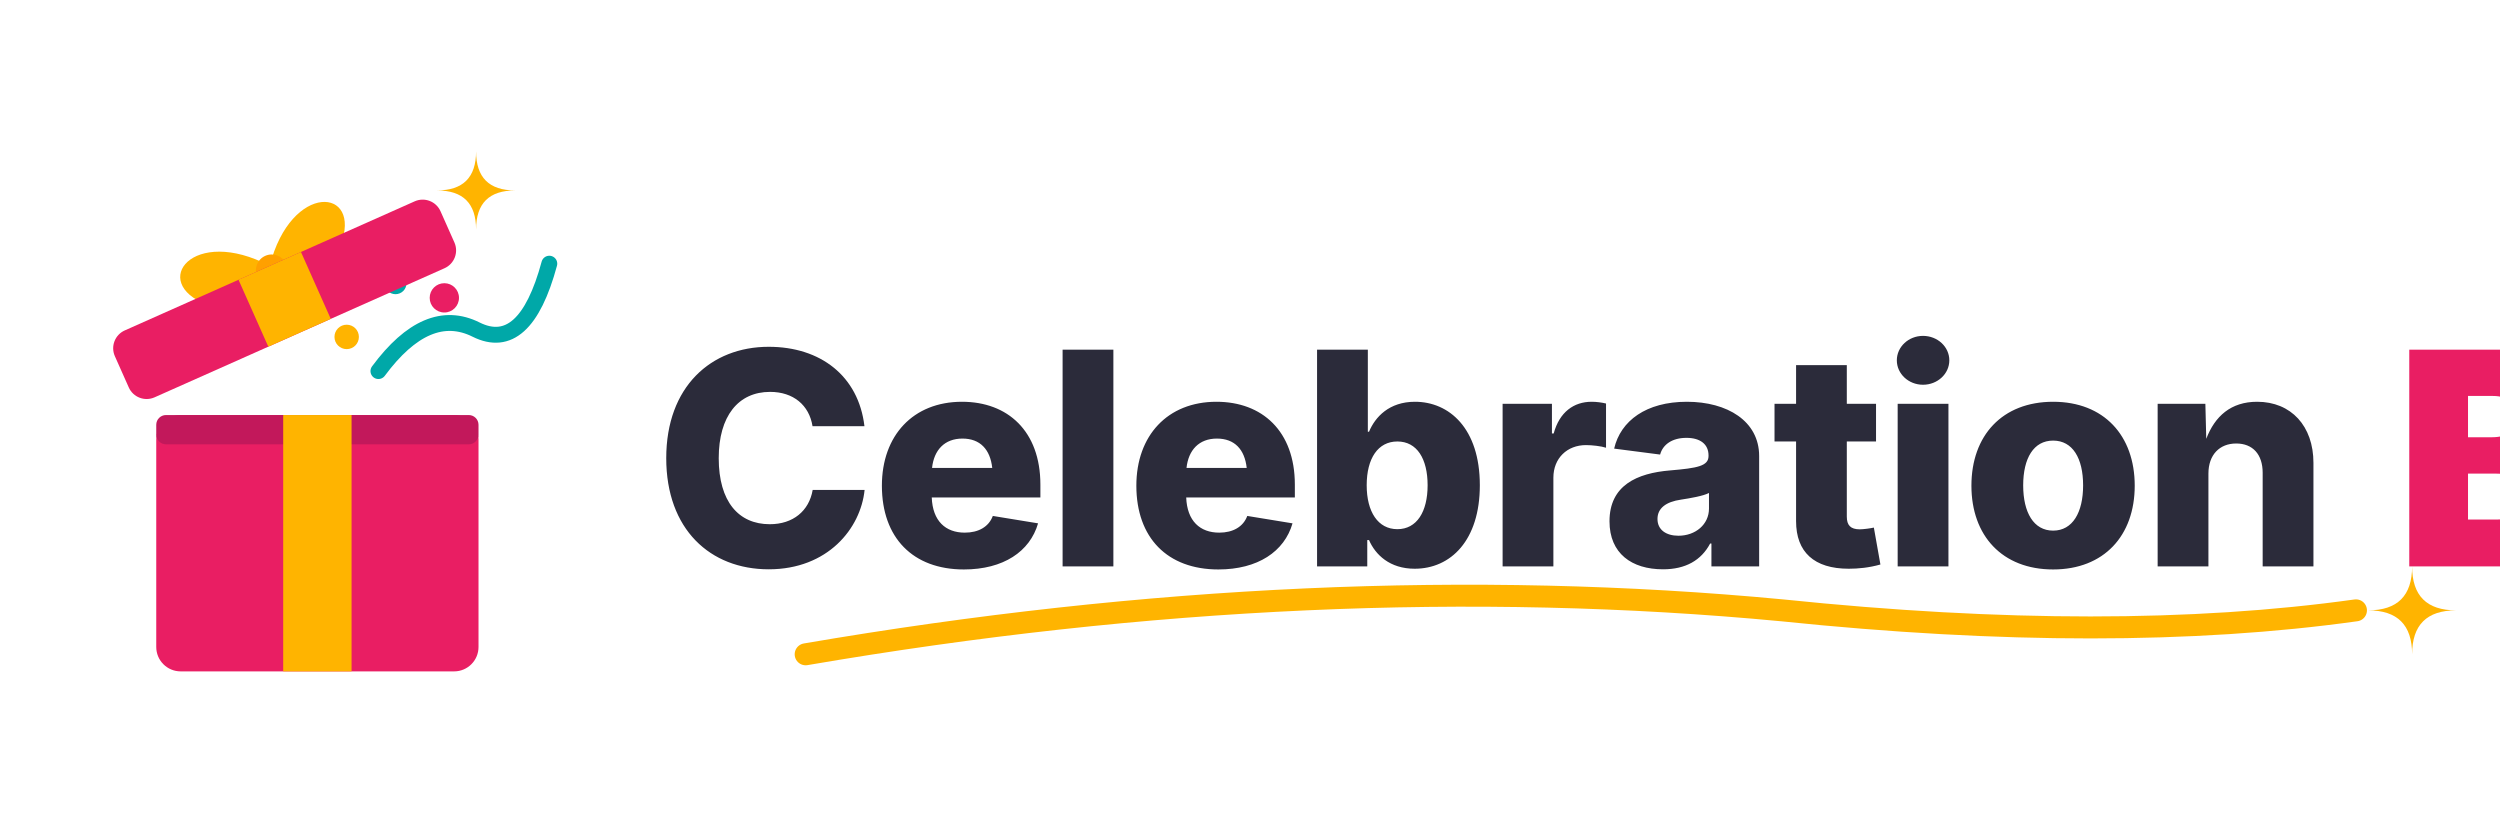
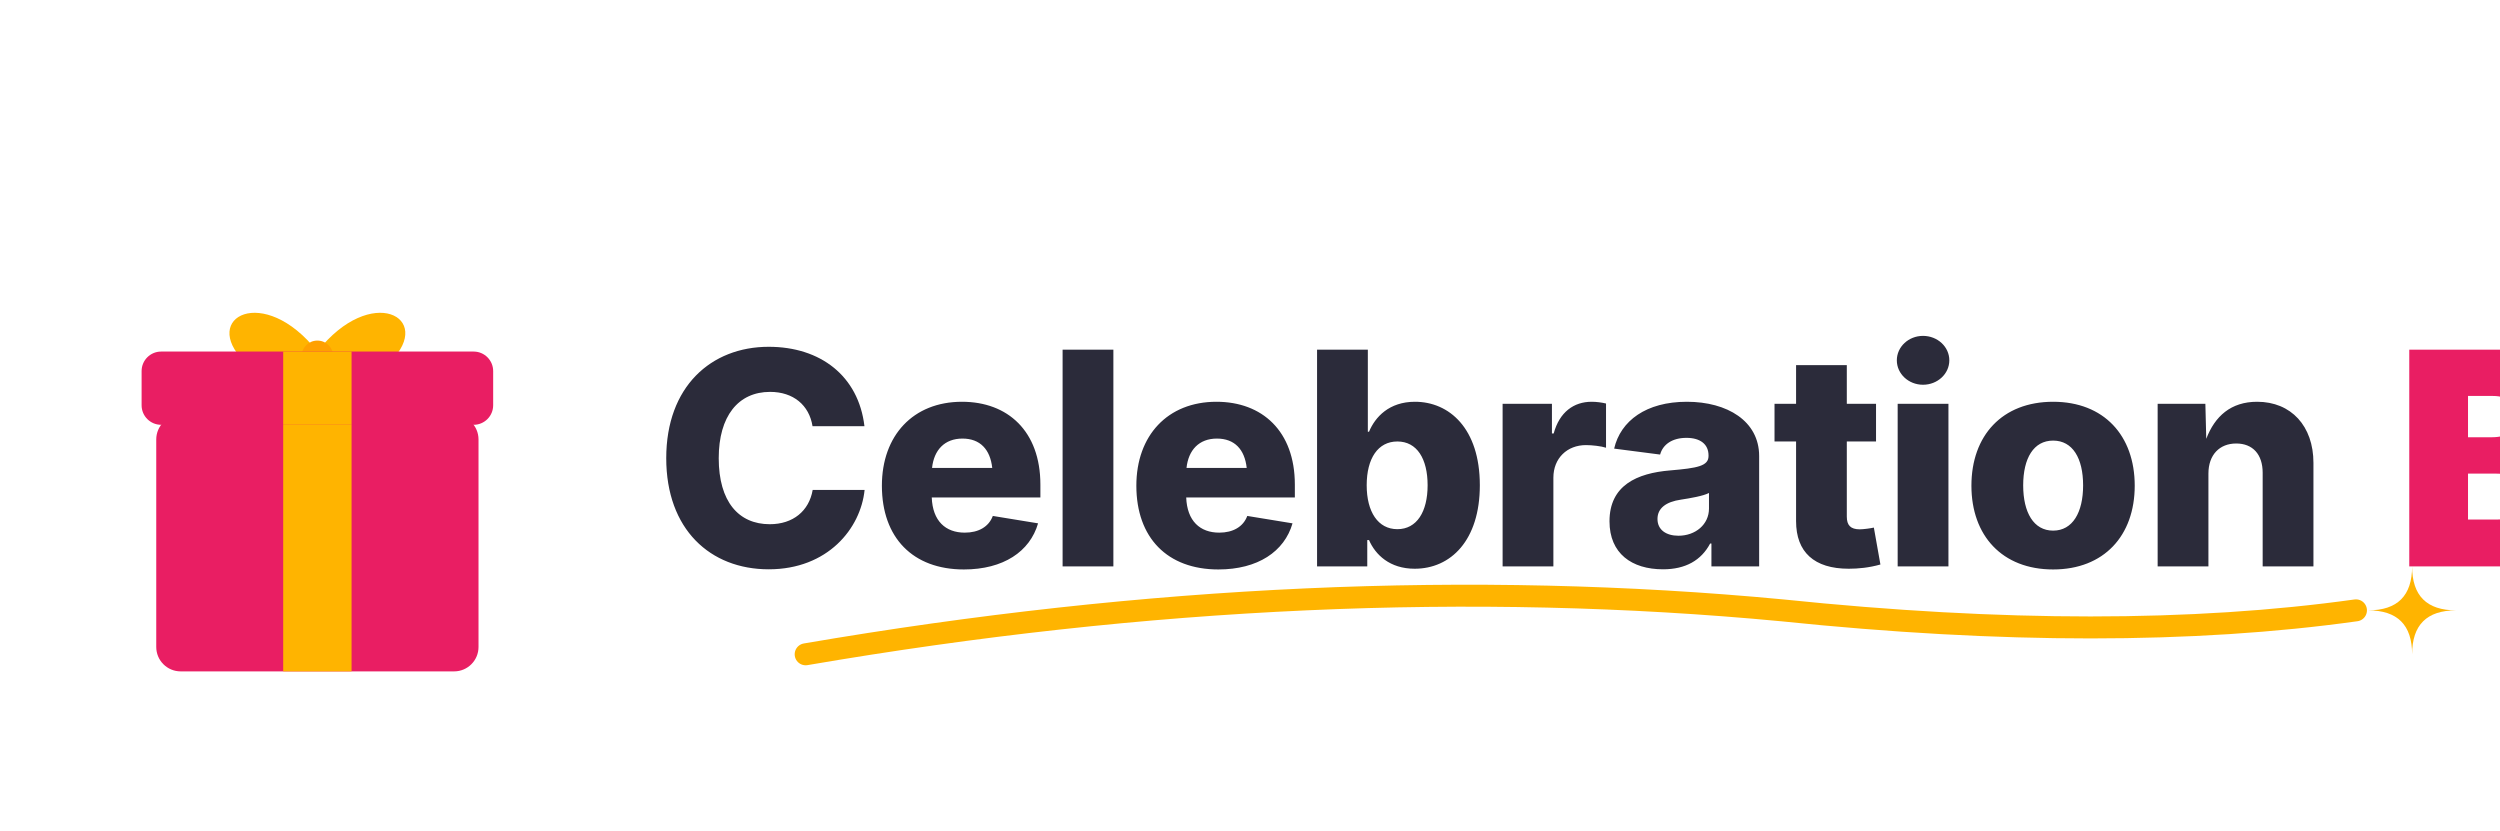
<svg xmlns="http://www.w3.org/2000/svg" viewBox="0 0 1024 340" role="img" aria-label="Celebration Box Logo">
  <g id="gift-box-icon">
-     <g id="celebration-burst">
-       <path d="M 195 62 Q 195 78 211 78 Q 195 78 195 94 Q 195 78 179 78 Q 195 78 195 62 Z" fill="#FFB400" />
-       <path d="M 155 152 Q 175 125 195 135 T 225 108" fill="none" stroke="#00A8A8" stroke-width="6.5" stroke-linecap="round" />
-       <circle cx="182" cy="122" r="6" fill="#E91E63" />
-       <circle cx="142" cy="138" r="5" fill="#FFB400" />
-       <circle cx="162" cy="116" r="4.5" fill="#00A8A8" />
-     </g>
    <rect x="64" y="170" width="132" height="105" rx="10" fill="#E91E63" />
-     <rect x="64" y="170" width="132" height="12" rx="4" fill="#C2185B" />
    <rect x="116" y="170" width="28" height="105" fill="#FFB400" />
-     <g transform="translate(56, 166) rotate(-24)">
-       <g transform="translate(73, -30)">
+     <g transform="translate(58, 172)">
+       <g transform="translate(72, -28)">
        <path d="M 0 0 C -22 -28 -48 -14 -30 4 C -18 10 -8 4 0 0 Z" fill="#FFB400" />
        <path d="M 0 0 C 8 4 18 10 30 4 C 48 -14 22 -28 0 0 Z" fill="#FFB400" />
        <circle cx="0" cy="2" r="6.5" fill="#FFA000" />
      </g>
-       <rect x="0" y="-30" width="146" height="30" rx="8" fill="#E91E63" />
-       <rect x="59" y="-30" width="28" height="30" fill="#FFB400" />
+       <rect x="0" y="-28" width="144" height="30" rx="8" fill="#E91E63" />
+       <rect x="58" y="-28" width="28" height="30" fill="#FFB400" />
    </g>
  </g>
  <text x="268" y="232" font-family="'Poppins', 'Plus Jakarta Sans', system-ui, -apple-system, sans-serif" font-size="122" font-weight="800" letter-spacing="-1.8">
    <tspan fill="#2B2B3A">Celebration </tspan>
    <tspan fill="#E91E63" font-weight="900">Box</tspan>
  </text>
  <path d="M 330 268 Q 540 232 730 250 Q 865 264 965 250" fill="none" stroke="#FFB400" stroke-width="9" stroke-linecap="round" />
  <path d="M 988 232 Q 988 250 1006 250 Q 988 250 988 268 Q 988 250 970 250 Q 988 250 988 232 Z" fill="#FFB400" />
</svg>
